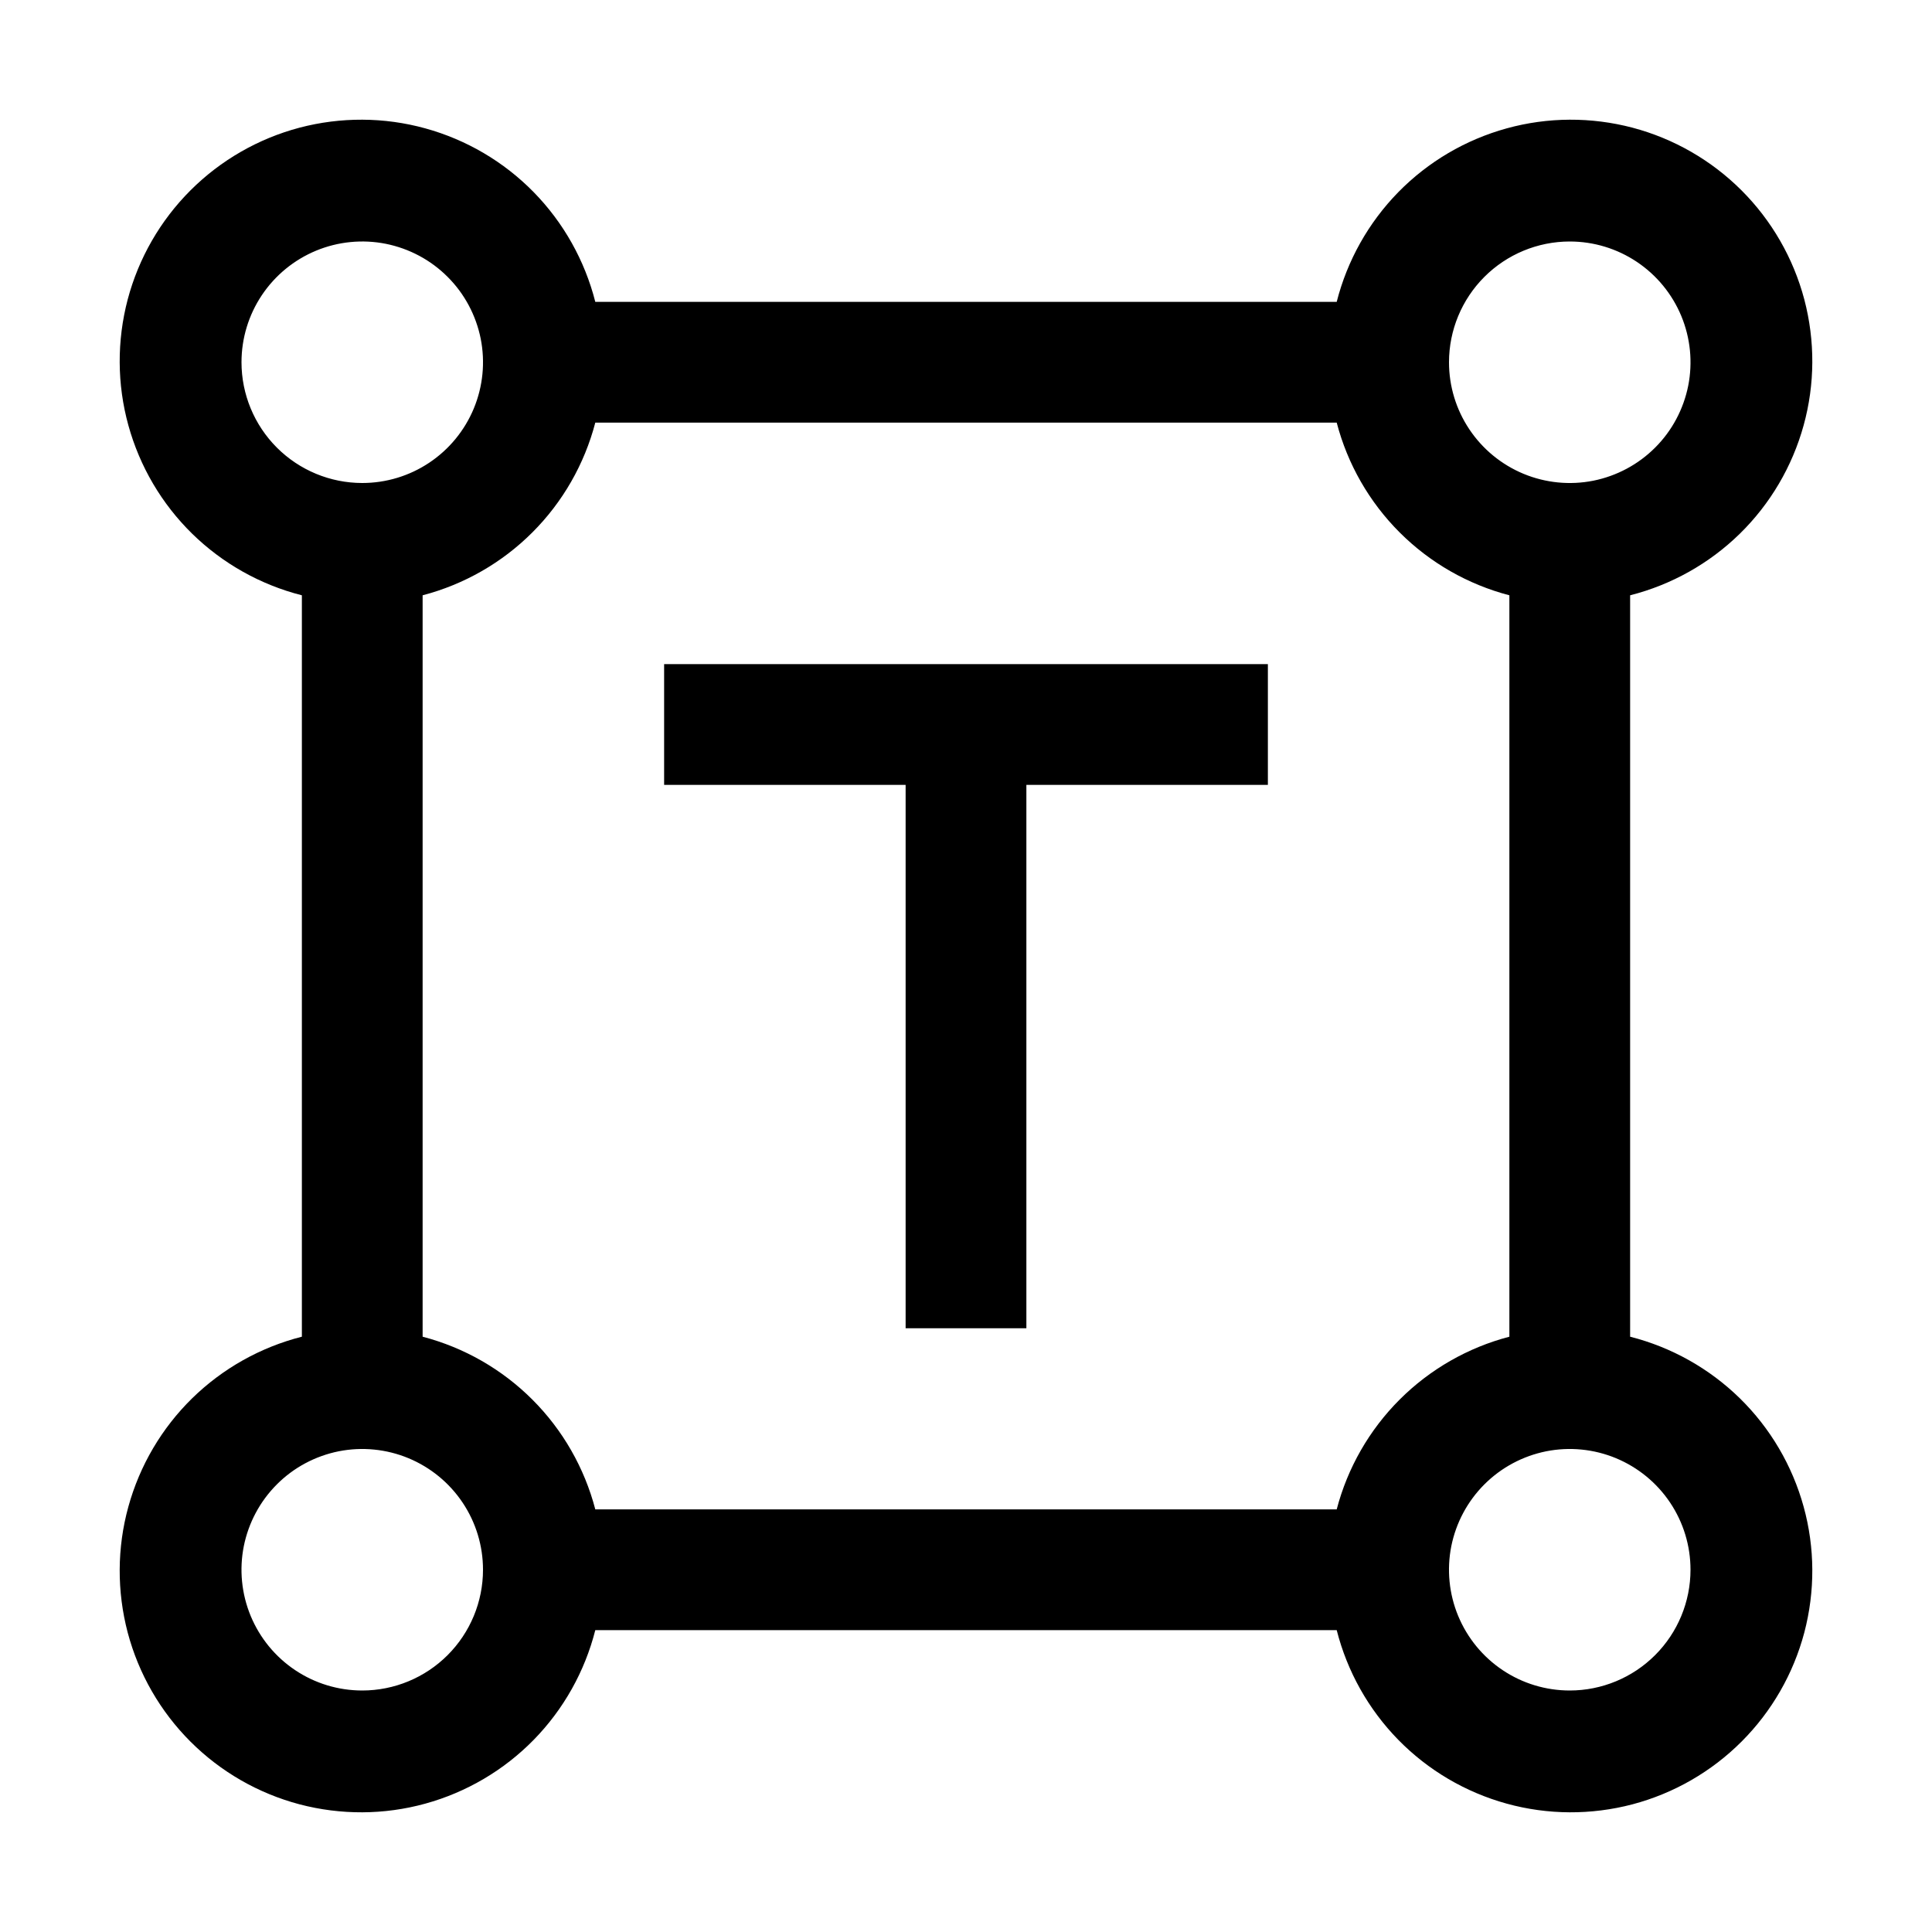
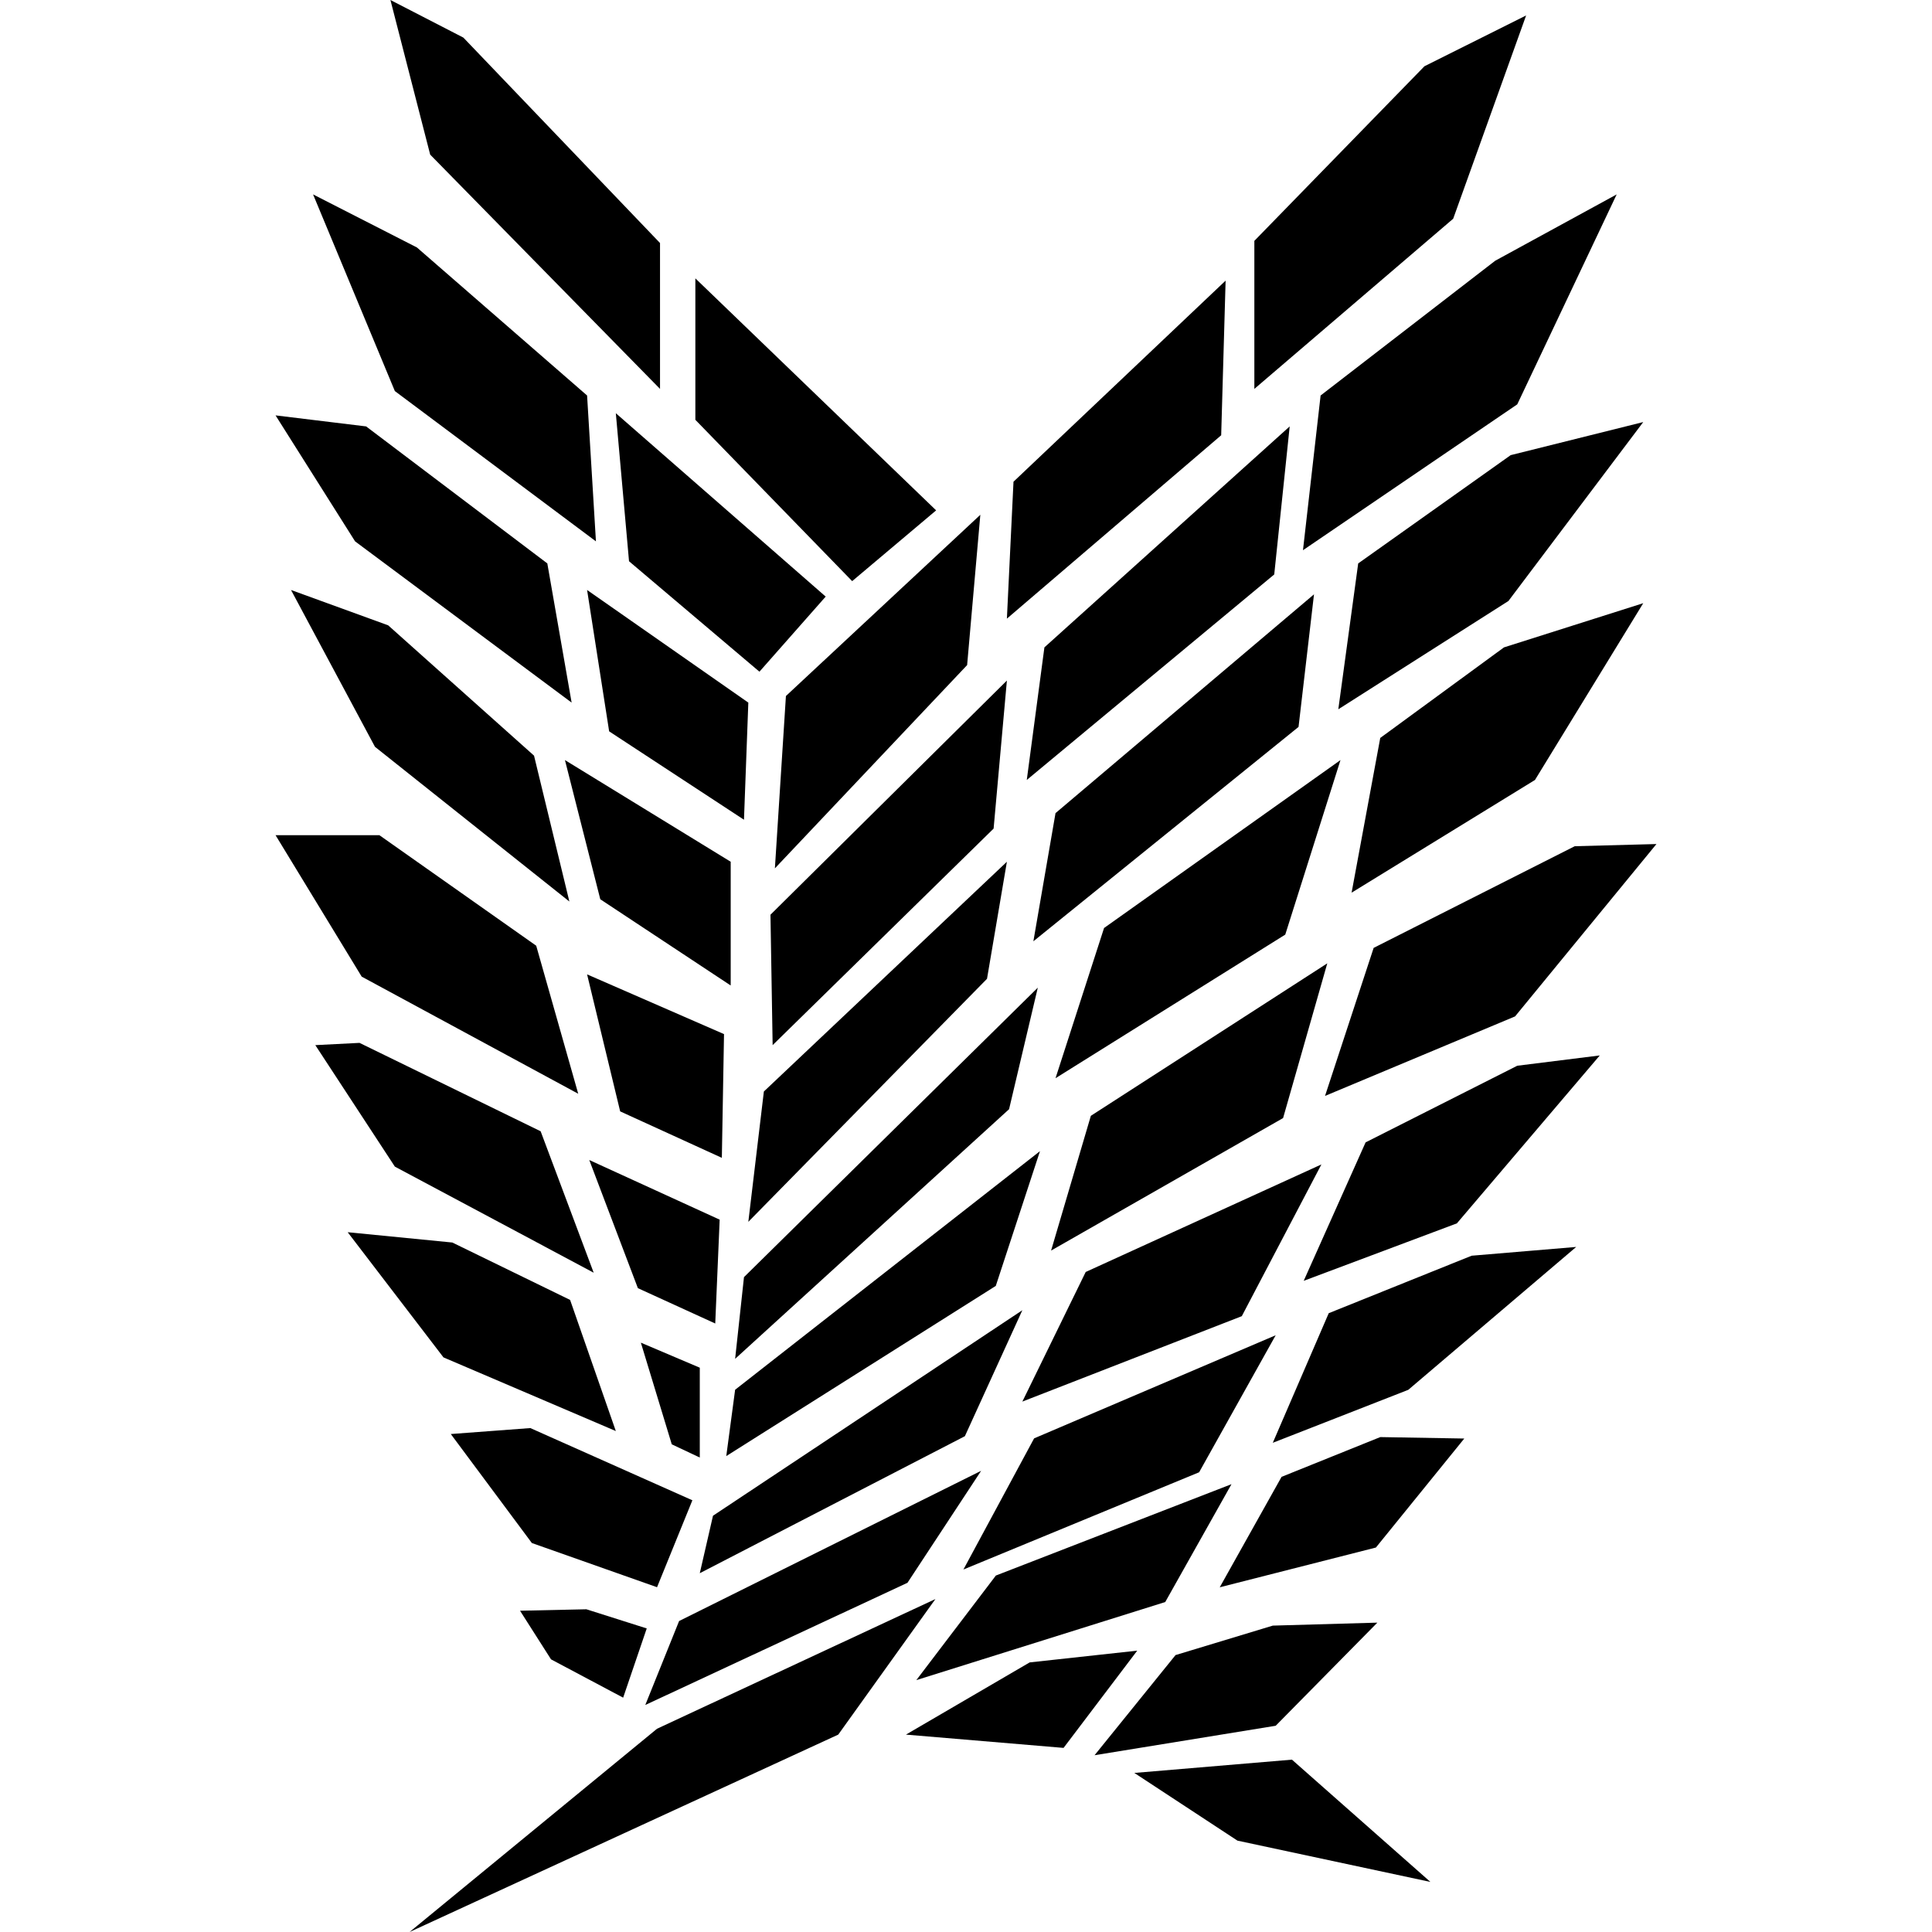
- <svg xmlns="http://www.w3.org/2000/svg" width="32" height="32" viewBox="0 0 32 32" fill="none">
-   <path d="M27 22.14V9.86C27.685 9.686 28.312 9.334 28.817 8.84C29.322 8.345 29.686 7.726 29.874 7.044C30.062 6.363 30.065 5.644 29.885 4.96C29.704 4.277 29.346 3.654 28.846 3.154C28.346 2.654 27.723 2.296 27.04 2.115C26.356 1.935 25.637 1.938 24.956 2.126C24.274 2.314 23.655 2.678 23.16 3.183C22.666 3.688 22.314 4.315 22.14 5H9.86C9.686 4.315 9.334 3.688 8.84 3.183C8.345 2.678 7.726 2.314 7.044 2.126C6.363 1.938 5.644 1.935 4.96 2.115C4.277 2.296 3.654 2.654 3.154 3.154C2.654 3.654 2.296 4.277 2.115 4.96C1.935 5.644 1.938 6.363 2.126 7.044C2.314 7.726 2.678 8.345 3.183 8.84C3.688 9.334 4.315 9.686 5 9.86V22.14C4.315 22.314 3.688 22.666 3.183 23.16C2.678 23.655 2.314 24.274 2.126 24.956C1.938 25.637 1.935 26.356 2.115 27.04C2.296 27.723 2.654 28.346 3.154 28.846C3.654 29.346 4.277 29.704 4.96 29.885C5.644 30.065 6.363 30.062 7.044 29.874C7.726 29.686 8.345 29.322 8.84 28.817C9.334 28.312 9.686 27.685 9.86 27H22.14C22.314 27.685 22.666 28.312 23.16 28.817C23.655 29.322 24.274 29.686 24.956 29.874C25.637 30.062 26.356 30.065 27.04 29.885C27.723 29.704 28.346 29.346 28.846 28.846C29.346 28.346 29.704 27.723 29.885 27.04C30.065 26.356 30.062 25.637 29.874 24.956C29.686 24.274 29.322 23.655 28.817 23.16C28.312 22.666 27.685 22.314 27 22.14ZM26 4C26.396 4 26.782 4.117 27.111 4.337C27.44 4.557 27.696 4.869 27.848 5.235C27.999 5.6 28.039 6.002 27.962 6.39C27.884 6.778 27.694 7.135 27.414 7.414C27.134 7.694 26.778 7.884 26.39 7.962C26.002 8.039 25.6 7.999 25.235 7.848C24.869 7.696 24.557 7.44 24.337 7.111C24.117 6.782 24 6.396 24 6C24 5.47 24.211 4.961 24.586 4.586C24.961 4.211 25.47 4 26 4ZM4 6C4 5.604 4.117 5.218 4.337 4.889C4.557 4.56 4.869 4.304 5.235 4.152C5.6 4.001 6.002 3.961 6.39 4.038C6.778 4.116 7.135 4.306 7.414 4.586C7.694 4.865 7.884 5.222 7.962 5.61C8.039 5.998 7.999 6.4 7.848 6.765C7.696 7.131 7.44 7.443 7.111 7.663C6.782 7.883 6.396 8 6 8C5.47 8 4.961 7.789 4.586 7.414C4.211 7.039 4 6.53 4 6ZM6 28C5.604 28 5.218 27.883 4.889 27.663C4.56 27.443 4.304 27.131 4.152 26.765C4.001 26.4 3.961 25.998 4.038 25.61C4.116 25.222 4.306 24.866 4.586 24.586C4.865 24.306 5.222 24.116 5.61 24.038C5.998 23.961 6.4 24.001 6.765 24.152C7.131 24.304 7.443 24.56 7.663 24.889C7.883 25.218 8 25.604 8 26C8 26.53 7.789 27.039 7.414 27.414C7.039 27.789 6.53 28 6 28ZM22.14 25H9.86C9.68 24.312 9.321 23.685 8.818 23.182C8.315 22.679 7.688 22.32 7 22.14V9.86C7.688 9.68 8.315 9.321 8.818 8.818C9.321 8.315 9.68 7.688 9.86 7H22.14C22.32 7.688 22.679 8.315 23.182 8.818C23.685 9.321 24.312 9.68 25 9.86V22.14C24.312 22.32 23.685 22.679 23.182 23.182C22.679 23.685 22.32 24.312 22.14 25ZM26 28C25.604 28 25.218 27.883 24.889 27.663C24.56 27.443 24.304 27.131 24.152 26.765C24.001 26.4 23.961 25.998 24.038 25.61C24.116 25.222 24.306 24.866 24.586 24.586C24.866 24.306 25.222 24.116 25.61 24.038C25.998 23.961 26.4 24.001 26.765 24.152C27.131 24.304 27.443 24.56 27.663 24.889C27.883 25.218 28 25.604 28 26C28 26.53 27.789 27.039 27.414 27.414C27.039 27.789 26.53 28 26 28Z" fill="black" />
-   <path d="M21 11H11V13H15V22H17V13H21V11Z" fill="black" />
+ <svg xmlns="http://www.w3.org/2000/svg" fill="#000000" viewBox="0 0 24 24" width="24px" height="24px">
+   <path d="M4.85 0L5.756.467 8.199 3.019 8.199 4.831 5.344 1.921zM8.638 3.458L11.629 6.34 10.586 7.219 8.638 5.215zM3.889 2.415L5.179 3.074 7.293 4.913 7.403 6.725 4.905 4.858zM7.65 5.133L7.814 6.972 9.434 8.344 10.257 7.411zM3.423 5.16L4.548 5.297 6.799 6.999 7.101 8.728 4.411 6.725zM7.293 7.329L9.296 8.728 9.242 10.183 7.567 9.085zM9.763 8.646L12.178 6.395 12.014 8.262 9.626 10.787zM12.59 5.984L15.225 3.486 15.17 5.407 12.508 7.685zM15.582 2.992L15.582 4.831 18.052 2.717 18.958.192 17.695.823zM9.571 11.363L9.598 12.983 12.343 10.293 12.508 8.454zM12.974 8.042L12.755 9.689 15.829 7.136 16.021 5.297zM16.405 4.913L16.186 6.835 18.848 5.023 20.083 2.415 18.574 3.239zM16.872 6.999L18.766 5.654 20.413 5.243 18.738 7.466 16.625 8.811zM13.112 10.101L16.323 7.383 16.131 9.03 12.837 11.693zM3.615 7.329L4.822 7.768 6.634 9.387 7.073 11.199 4.658 9.277zM7.018 9.442L7.457 11.171 9.077 12.242 9.077 10.705zM9.489 13.559L12.508 10.705 12.261 12.159 9.296 15.178zM7.293 12.104L8.994 12.846 8.967 14.383 7.704 13.806zM6.661 11.748L7.183 13.587 4.493 12.132 3.423 10.375 4.713 10.375zM7.32 14.41L8.94 15.151 8.885 16.441 7.924 16.002zM3.917 12.983L4.466 12.955 6.716 14.053 7.375 15.81 4.905 14.492zM9.242 15.865L12.892 12.269 12.535 13.779 9.132 16.88zM13.715 11.528L13.112 13.394 15.966 11.61 16.652 9.442zM17.146 9.167L18.683 8.042 20.413 7.493 19.068 9.689 16.79 11.089zM17.064 11.775L19.562 10.512 20.577 10.485 18.821 12.626 16.46 13.614zM16.488 11.967L15.939 13.889 13.057 15.535 13.551 13.861zM9.132 17.264L12.919 14.3 12.37 15.974 9.022 18.088zM8.857 18.829L12.7 16.276 11.986 17.841 8.693 19.543zM13.487 15.801L16.415 14.465 15.426 16.35 12.7 17.411zM16.964 14.191L16.195 15.911 18.098 15.197 19.873 13.111 18.848 13.239zM16.506 16.313L15.811 17.923 17.494 17.265 19.58 15.49 18.281 15.599zM15.847 16.587L14.896 18.289 11.968 19.497 12.846 17.868zM12.188 18.271L11.273 19.662 8.016 21.18 8.436 20.137zM4.319 15.307L5.619 15.435 7.082 16.148 7.65 17.777 5.509 16.862zM7.961 16.679L8.693 16.99 8.693 18.106 8.345 17.942zM8.601 18.637L8.162 19.717 6.607 19.168 5.6 17.814 6.588 17.74zM6.46 20.009L7.284 19.991 8.034 20.229 7.741 21.089 6.845 20.613zM5.088 24L8.162 21.475 11.62 19.864 10.413 21.548zM12.371 19.572L11.383 20.871 14.475 19.901 15.298 18.437zM15.92 18.346L15.152 19.718 17.092 19.224 18.19 17.87 17.146 17.852zM14.603 20.56L15.811 20.194 17.11 20.157 15.847 21.438 13.597 21.804zM14.127 20.505L13.212 21.713 11.254 21.548 12.791 20.651zM14.091 22.024L16.049 21.859 17.769 23.378 15.372 22.865z" />
</svg>
